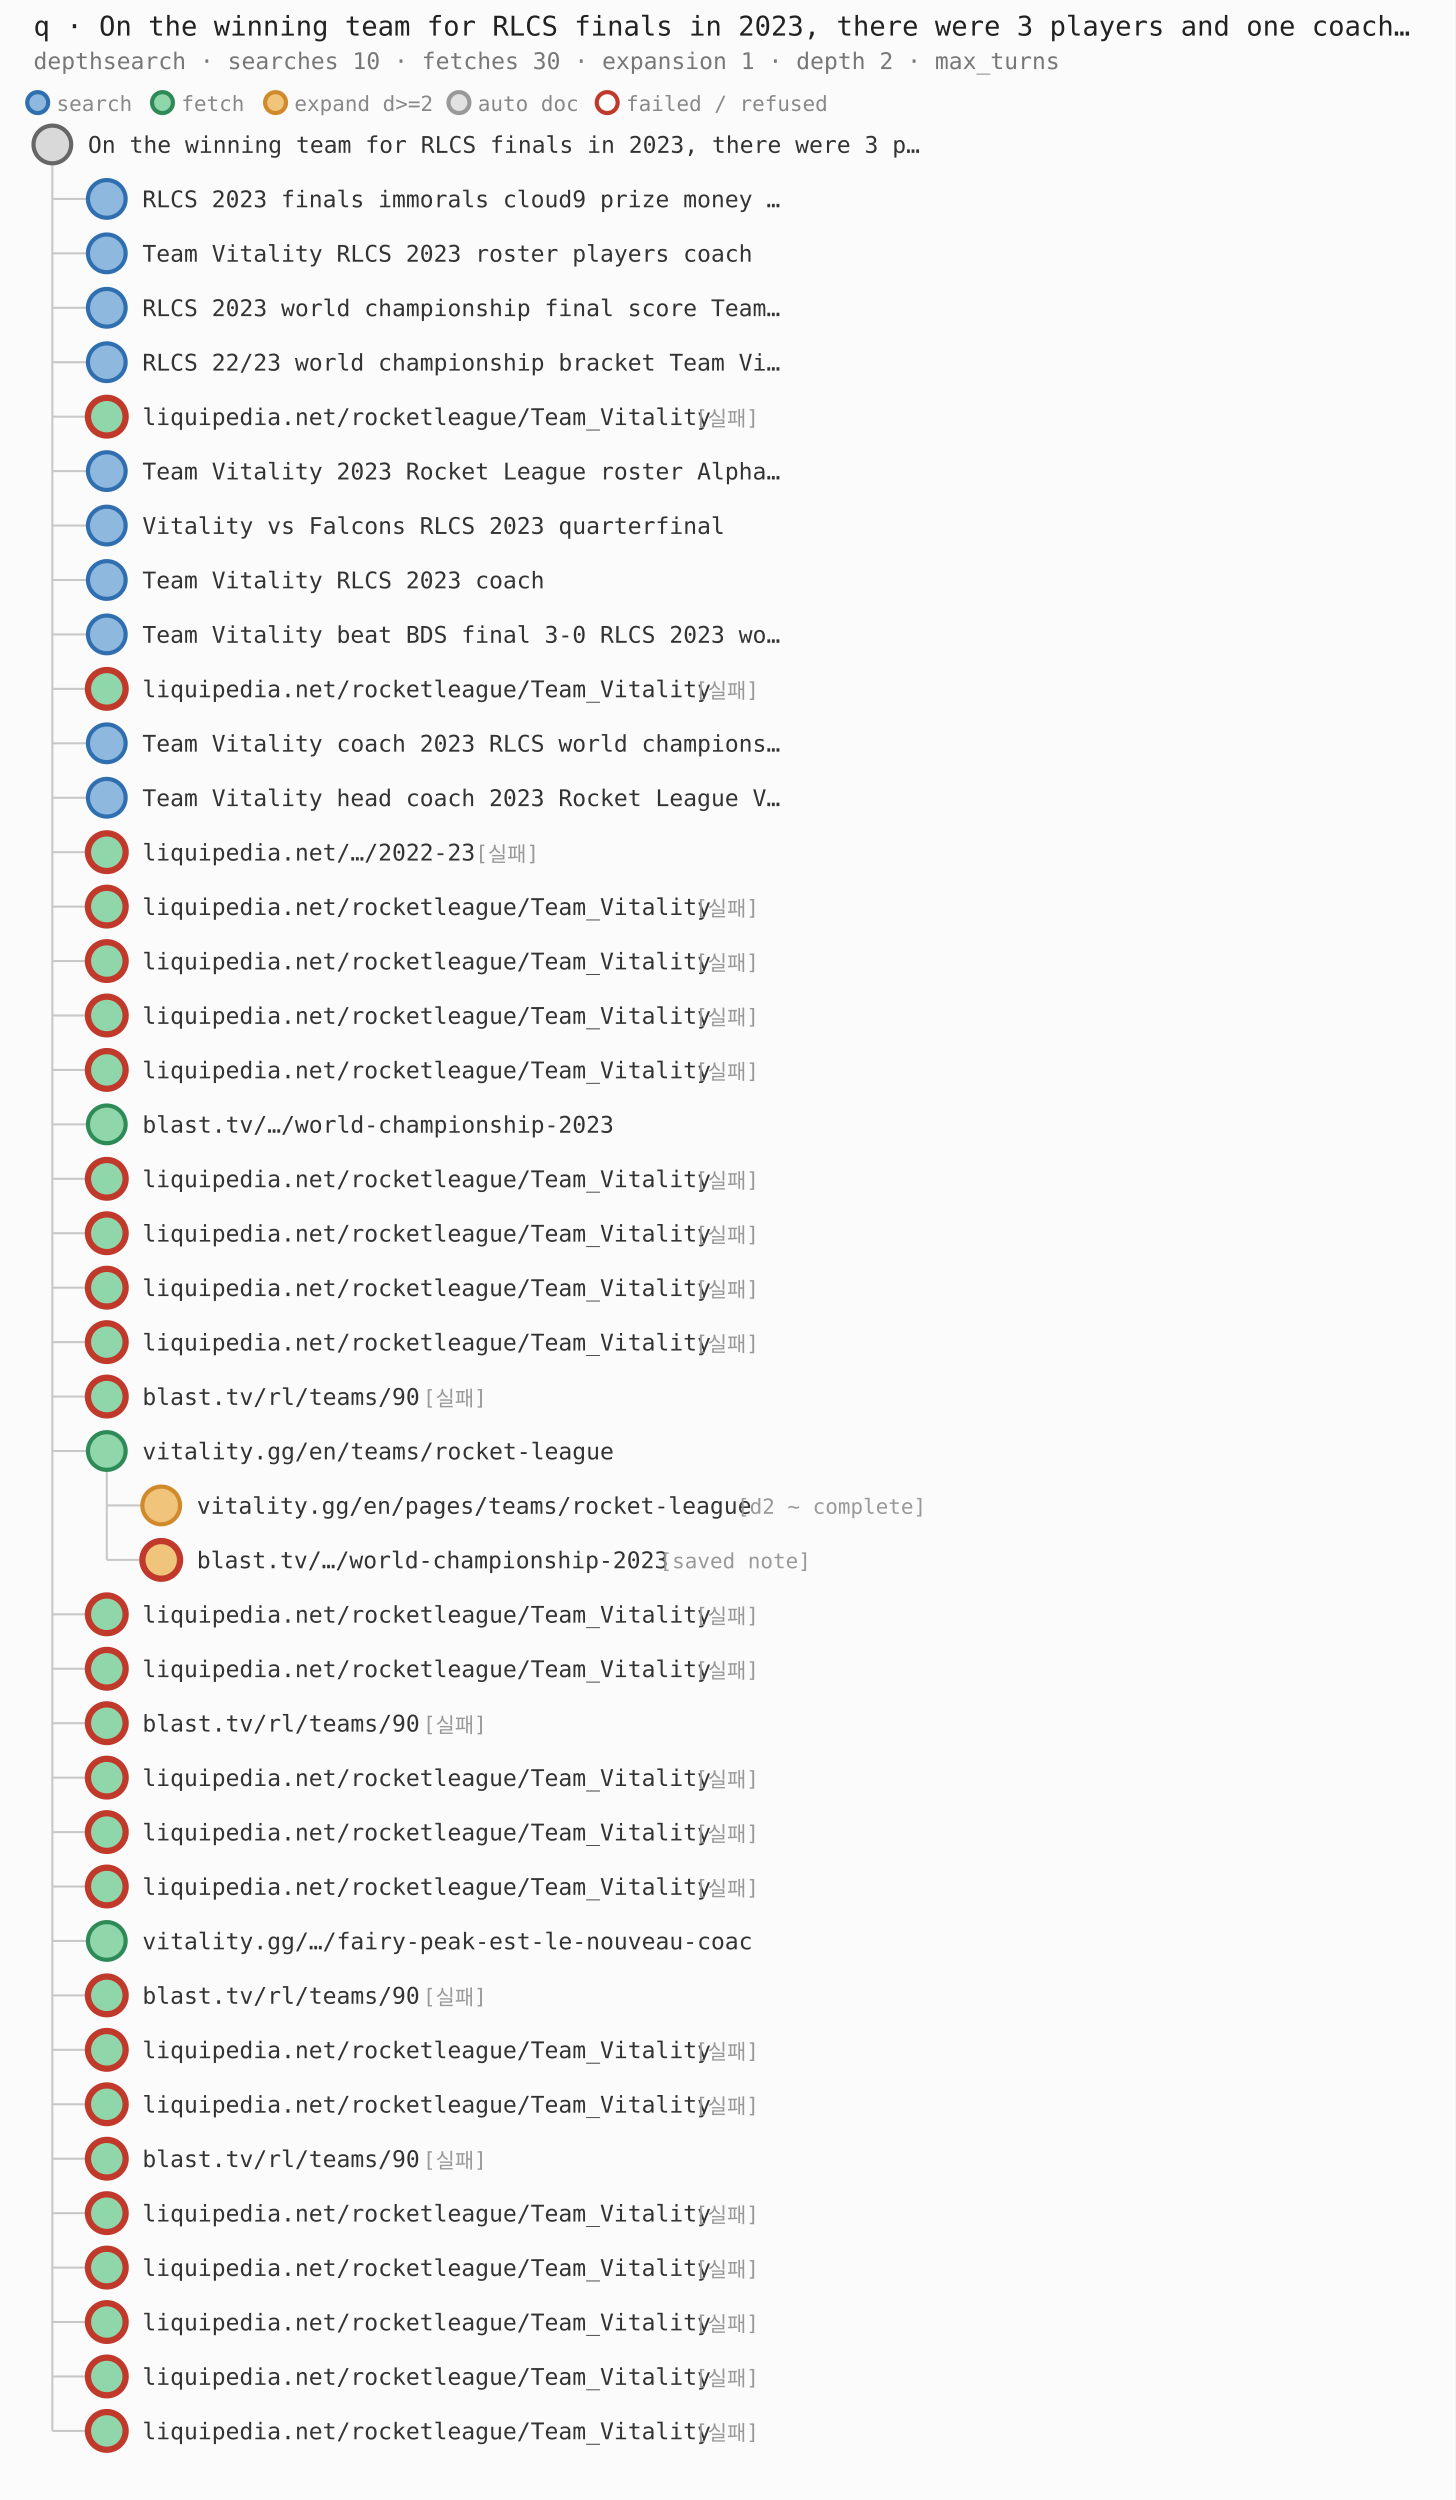
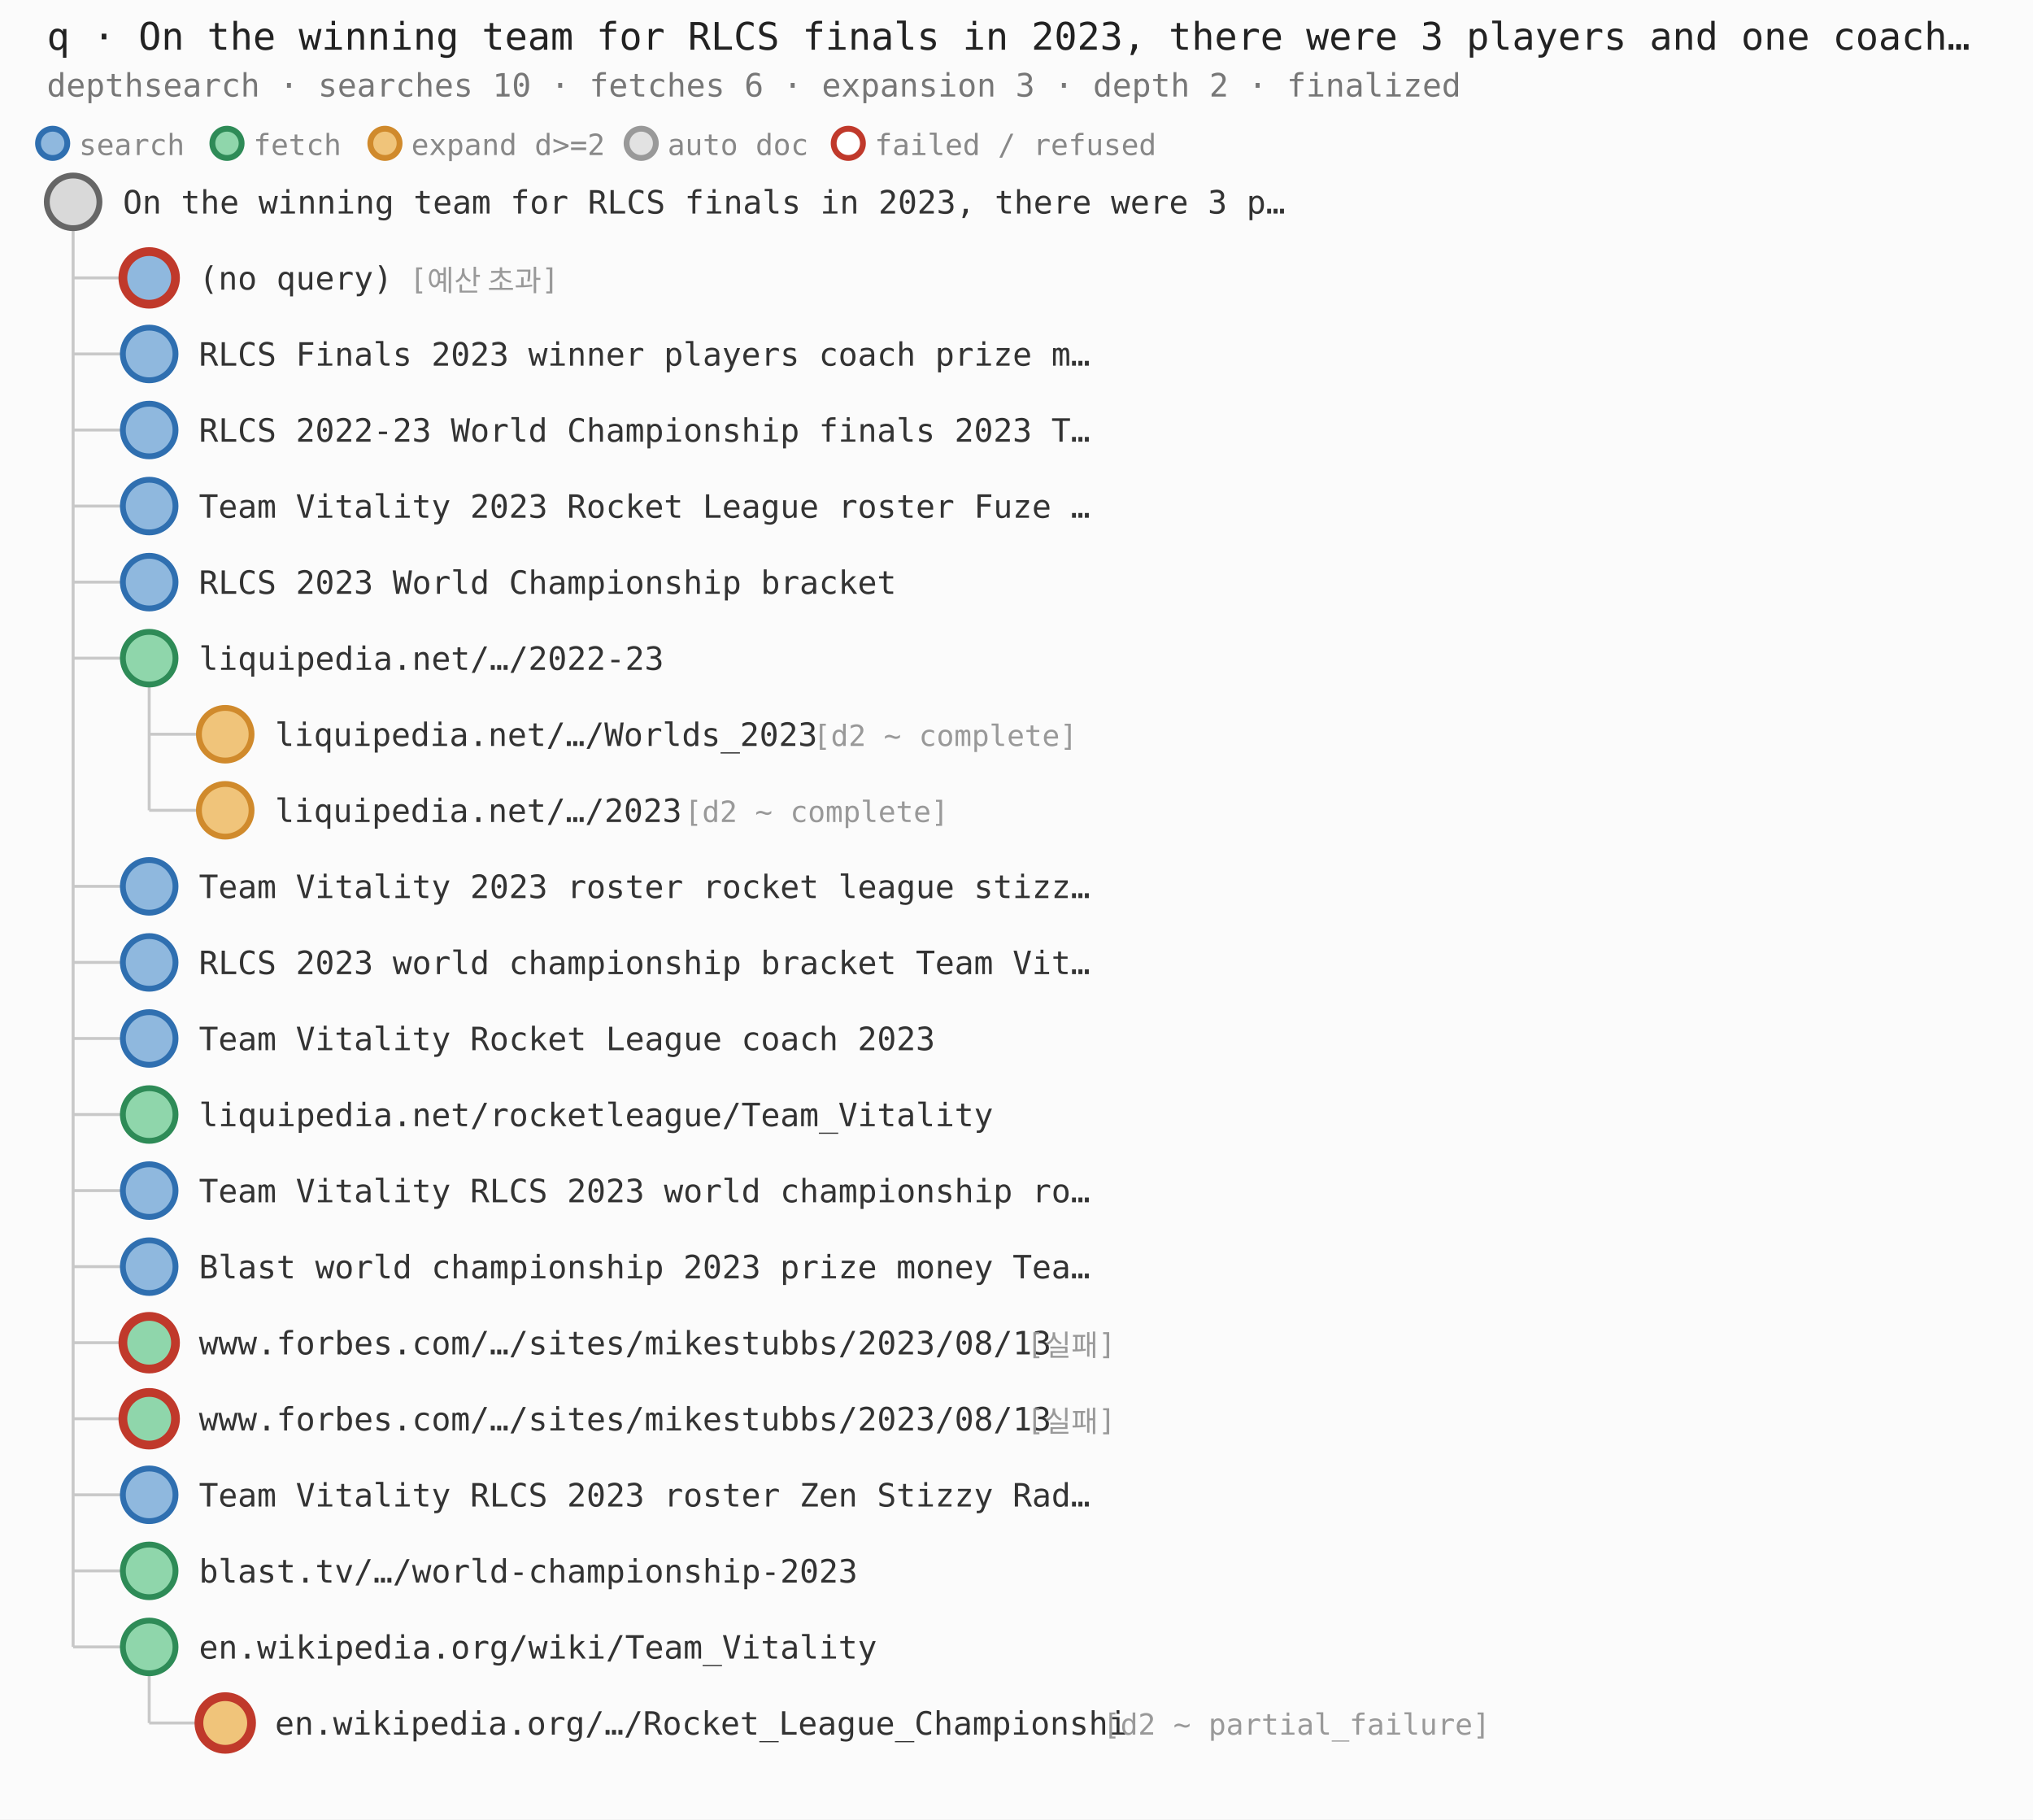
- <svg xmlns="http://www.w3.org/2000/svg" width="695" height="1194" viewBox="0 0 695 1194" font-family="monospace" font-size="11">
-   <rect width="695" height="1194" fill="#fbfbfb" />
+ <svg xmlns="http://www.w3.org/2000/svg" width="695" height="622" viewBox="0 0 695 622" font-family="monospace" font-size="11">
+   <rect width="695" height="622" fill="#fbfbfb" />
  <text x="16" y="17" font-size="13" fill="#222">q · On the winning team for RLCS finals in 2023, there were 3 players and one coach…</text>
-   <text x="16" y="33" fill="#777">depthsearch · searches 10 · fetches 30 · expansion 1 · depth 2 · max_turns</text>
+   <text x="16" y="33" fill="#777">depthsearch · searches 10 · fetches 6 · expansion 3 · depth 2 · finalized</text>
  <circle cx="18" cy="49" r="5" fill="#8fb8de" stroke="#2f6fb0" stroke-width="2" />
  <text x="27" y="53" fill="#888" font-size="10">search</text>
  <circle cx="77.6" cy="49" r="5" fill="#8fd6ab" stroke="#2e8b57" stroke-width="2" />
  <text x="86.6" y="53" fill="#888" font-size="10">fetch</text>
  <circle cx="131.6" cy="49" r="5" fill="#f0c47a" stroke="#d08a2c" stroke-width="2" />
  <text x="140.6" y="53" fill="#888" font-size="10">expand d&gt;=2</text>
  <circle cx="219.2" cy="49" r="5" fill="#e2e2e2" stroke="#999999" stroke-width="2" />
  <text x="228.2" y="53" fill="#888" font-size="10">auto doc</text>
  <circle cx="290" cy="49" r="5" fill="#fff" stroke="#c0392b" stroke-width="2" />
  <text x="299" y="53" fill="#888" font-size="10">failed / refused</text>
-   <path d="M25 78 V1161" fill="none" stroke="#c8c8c8" stroke-width="1" />
+   <path d="M25 78 V563" fill="none" stroke="#c8c8c8" stroke-width="1" />
  <path d="M25 95 H42" fill="none" stroke="#c8c8c8" stroke-width="1" />
  <path d="M25 121 H42" fill="none" stroke="#c8c8c8" stroke-width="1" />
  <path d="M25 147 H42" fill="none" stroke="#c8c8c8" stroke-width="1" />
  <path d="M25 173 H42" fill="none" stroke="#c8c8c8" stroke-width="1" />
  <path d="M25 199 H42" fill="none" stroke="#c8c8c8" stroke-width="1" />
  <path d="M25 225 H42" fill="none" stroke="#c8c8c8" stroke-width="1" />
-   <path d="M25 251 H42" fill="none" stroke="#c8c8c8" stroke-width="1" />
-   <path d="M25 277 H42" fill="none" stroke="#c8c8c8" stroke-width="1" />
  <path d="M25 303 H42" fill="none" stroke="#c8c8c8" stroke-width="1" />
  <path d="M25 329 H42" fill="none" stroke="#c8c8c8" stroke-width="1" />
  <path d="M25 355 H42" fill="none" stroke="#c8c8c8" stroke-width="1" />
  <path d="M25 381 H42" fill="none" stroke="#c8c8c8" stroke-width="1" />
  <path d="M25 407 H42" fill="none" stroke="#c8c8c8" stroke-width="1" />
  <path d="M25 433 H42" fill="none" stroke="#c8c8c8" stroke-width="1" />
  <path d="M25 459 H42" fill="none" stroke="#c8c8c8" stroke-width="1" />
  <path d="M25 485 H42" fill="none" stroke="#c8c8c8" stroke-width="1" />
  <path d="M25 511 H42" fill="none" stroke="#c8c8c8" stroke-width="1" />
  <path d="M25 537 H42" fill="none" stroke="#c8c8c8" stroke-width="1" />
  <path d="M25 563 H42" fill="none" stroke="#c8c8c8" stroke-width="1" />
-   <path d="M25 589 H42" fill="none" stroke="#c8c8c8" stroke-width="1" />
-   <path d="M25 615 H42" fill="none" stroke="#c8c8c8" stroke-width="1" />
-   <path d="M25 641 H42" fill="none" stroke="#c8c8c8" stroke-width="1" />
-   <path d="M25 667 H42" fill="none" stroke="#c8c8c8" stroke-width="1" />
-   <path d="M25 693 H42" fill="none" stroke="#c8c8c8" stroke-width="1" />
-   <path d="M25 771 H42" fill="none" stroke="#c8c8c8" stroke-width="1" />
-   <path d="M25 797 H42" fill="none" stroke="#c8c8c8" stroke-width="1" />
-   <path d="M25 823 H42" fill="none" stroke="#c8c8c8" stroke-width="1" />
-   <path d="M25 849 H42" fill="none" stroke="#c8c8c8" stroke-width="1" />
-   <path d="M25 875 H42" fill="none" stroke="#c8c8c8" stroke-width="1" />
-   <path d="M25 901 H42" fill="none" stroke="#c8c8c8" stroke-width="1" />
-   <path d="M25 927 H42" fill="none" stroke="#c8c8c8" stroke-width="1" />
-   <path d="M25 953 H42" fill="none" stroke="#c8c8c8" stroke-width="1" />
-   <path d="M25 979 H42" fill="none" stroke="#c8c8c8" stroke-width="1" />
-   <path d="M25 1005 H42" fill="none" stroke="#c8c8c8" stroke-width="1" />
-   <path d="M25 1031 H42" fill="none" stroke="#c8c8c8" stroke-width="1" />
-   <path d="M25 1057 H42" fill="none" stroke="#c8c8c8" stroke-width="1" />
-   <path d="M25 1083 H42" fill="none" stroke="#c8c8c8" stroke-width="1" />
-   <path d="M25 1109 H42" fill="none" stroke="#c8c8c8" stroke-width="1" />
-   <path d="M25 1135 H42" fill="none" stroke="#c8c8c8" stroke-width="1" />
-   <path d="M25 1161 H42" fill="none" stroke="#c8c8c8" stroke-width="1" />
-   <path d="M51 702 V745" fill="none" stroke="#c8c8c8" stroke-width="1" />
-   <path d="M51 719 H68" fill="none" stroke="#c8c8c8" stroke-width="1" />
-   <path d="M51 745 H68" fill="none" stroke="#c8c8c8" stroke-width="1" />
+   <path d="M51 234 V277" fill="none" stroke="#c8c8c8" stroke-width="1" />
+   <path d="M51 251 H68" fill="none" stroke="#c8c8c8" stroke-width="1" />
+   <path d="M51 277 H68" fill="none" stroke="#c8c8c8" stroke-width="1" />
+   <path d="M51 572 V589" fill="none" stroke="#c8c8c8" stroke-width="1" />
+   <path d="M51 589 H68" fill="none" stroke="#c8c8c8" stroke-width="1" />
  <circle cx="25" cy="69" r="9" fill="#d9d9d9" stroke="#666666" stroke-width="2" />
  <text x="42" y="73" fill="#333">On the winning team for RLCS finals in 2023, there were 3 p…</text>
-   <circle cx="51" cy="95" r="9" fill="#8fb8de" stroke="#2f6fb0" stroke-width="2" />
-   <text x="68" y="99" fill="#333">RLCS 2023 finals immorals cloud9 prize money …</text>
+   <circle cx="51" cy="95" r="9" fill="#8fb8de" stroke="#c0392b" stroke-width="3" />
+   <text x="68" y="99" fill="#333">(no query)</text>
+   <text x="140" y="99" fill="#999" font-size="10">[예산 초과]</text>
  <circle cx="51" cy="121" r="9" fill="#8fb8de" stroke="#2f6fb0" stroke-width="2" />
-   <text x="68" y="125" fill="#333">Team Vitality RLCS 2023 roster players coach</text>
+   <text x="68" y="125" fill="#333">RLCS Finals 2023 winner players coach prize m…</text>
  <circle cx="51" cy="147" r="9" fill="#8fb8de" stroke="#2f6fb0" stroke-width="2" />
-   <text x="68" y="151" fill="#333">RLCS 2023 world championship final score Team…</text>
+   <text x="68" y="151" fill="#333">RLCS 2022-23 World Championship finals 2023 T…</text>
  <circle cx="51" cy="173" r="9" fill="#8fb8de" stroke="#2f6fb0" stroke-width="2" />
-   <text x="68" y="177" fill="#333">RLCS 22/23 world championship bracket Team Vi…</text>
-   <circle cx="51" cy="199" r="9" fill="#8fd6ab" stroke="#c0392b" stroke-width="3" />
-   <text x="68" y="203" fill="#333">liquipedia.net/rocketleague/Team_Vitality</text>
-   <text x="332" y="203" fill="#999" font-size="10">[실패]</text>
-   <circle cx="51" cy="225" r="9" fill="#8fb8de" stroke="#2f6fb0" stroke-width="2" />
-   <text x="68" y="229" fill="#333">Team Vitality 2023 Rocket League roster Alpha…</text>
-   <circle cx="51" cy="251" r="9" fill="#8fb8de" stroke="#2f6fb0" stroke-width="2" />
-   <text x="68" y="255" fill="#333">Vitality vs Falcons RLCS 2023 quarterfinal</text>
-   <circle cx="51" cy="277" r="9" fill="#8fb8de" stroke="#2f6fb0" stroke-width="2" />
-   <text x="68" y="281" fill="#333">Team Vitality RLCS 2023 coach</text>
+   <text x="68" y="177" fill="#333">Team Vitality 2023 Rocket League roster Fuze …</text>
+   <circle cx="51" cy="199" r="9" fill="#8fb8de" stroke="#2f6fb0" stroke-width="2" />
+   <text x="68" y="203" fill="#333">RLCS 2023 World Championship bracket</text>
+   <circle cx="51" cy="225" r="9" fill="#8fd6ab" stroke="#2e8b57" stroke-width="2" />
+   <text x="68" y="229" fill="#333">liquipedia.net/…/2022-23</text>
+   <circle cx="77" cy="251" r="9" fill="#f0c47a" stroke="#d08a2c" stroke-width="2" />
+   <text x="94" y="255" fill="#333">liquipedia.net/…/Worlds_2023</text>
+   <text x="278" y="255" fill="#999" font-size="10">[d2 ~ complete]</text>
+   <circle cx="77" cy="277" r="9" fill="#f0c47a" stroke="#d08a2c" stroke-width="2" />
+   <text x="94" y="281" fill="#333">liquipedia.net/…/2023</text>
+   <text x="234" y="281" fill="#999" font-size="10">[d2 ~ complete]</text>
  <circle cx="51" cy="303" r="9" fill="#8fb8de" stroke="#2f6fb0" stroke-width="2" />
-   <text x="68" y="307" fill="#333">Team Vitality beat BDS final 3-0 RLCS 2023 wo…</text>
-   <circle cx="51" cy="329" r="9" fill="#8fd6ab" stroke="#c0392b" stroke-width="3" />
-   <text x="68" y="333" fill="#333">liquipedia.net/rocketleague/Team_Vitality</text>
-   <text x="332" y="333" fill="#999" font-size="10">[실패]</text>
+   <text x="68" y="307" fill="#333">Team Vitality 2023 roster rocket league stizz…</text>
+   <circle cx="51" cy="329" r="9" fill="#8fb8de" stroke="#2f6fb0" stroke-width="2" />
+   <text x="68" y="333" fill="#333">RLCS 2023 world championship bracket Team Vit…</text>
  <circle cx="51" cy="355" r="9" fill="#8fb8de" stroke="#2f6fb0" stroke-width="2" />
-   <text x="68" y="359" fill="#333">Team Vitality coach 2023 RLCS world champions…</text>
-   <circle cx="51" cy="381" r="9" fill="#8fb8de" stroke="#2f6fb0" stroke-width="2" />
-   <text x="68" y="385" fill="#333">Team Vitality head coach 2023 Rocket League V…</text>
-   <circle cx="51" cy="407" r="9" fill="#8fd6ab" stroke="#c0392b" stroke-width="3" />
-   <text x="68" y="411" fill="#333">liquipedia.net/…/2022-23</text>
-   <text x="227" y="411" fill="#999" font-size="10">[실패]</text>
-   <circle cx="51" cy="433" r="9" fill="#8fd6ab" stroke="#c0392b" stroke-width="3" />
-   <text x="68" y="437" fill="#333">liquipedia.net/rocketleague/Team_Vitality</text>
-   <text x="332" y="437" fill="#999" font-size="10">[실패]</text>
+   <text x="68" y="359" fill="#333">Team Vitality Rocket League coach 2023</text>
+   <circle cx="51" cy="381" r="9" fill="#8fd6ab" stroke="#2e8b57" stroke-width="2" />
+   <text x="68" y="385" fill="#333">liquipedia.net/rocketleague/Team_Vitality</text>
+   <circle cx="51" cy="407" r="9" fill="#8fb8de" stroke="#2f6fb0" stroke-width="2" />
+   <text x="68" y="411" fill="#333">Team Vitality RLCS 2023 world championship ro…</text>
+   <circle cx="51" cy="433" r="9" fill="#8fb8de" stroke="#2f6fb0" stroke-width="2" />
+   <text x="68" y="437" fill="#333">Blast world championship 2023 prize money Tea…</text>
  <circle cx="51" cy="459" r="9" fill="#8fd6ab" stroke="#c0392b" stroke-width="3" />
-   <text x="68" y="463" fill="#333">liquipedia.net/rocketleague/Team_Vitality</text>
-   <text x="332" y="463" fill="#999" font-size="10">[실패]</text>
+   <text x="68" y="463" fill="#333">www.forbes.com/…/sites/mikestubbs/2023/08/13</text>
+   <text x="351" y="463" fill="#999" font-size="10">[실패]</text>
  <circle cx="51" cy="485" r="9" fill="#8fd6ab" stroke="#c0392b" stroke-width="3" />
-   <text x="68" y="489" fill="#333">liquipedia.net/rocketleague/Team_Vitality</text>
-   <text x="332" y="489" fill="#999" font-size="10">[실패]</text>
-   <circle cx="51" cy="511" r="9" fill="#8fd6ab" stroke="#c0392b" stroke-width="3" />
-   <text x="68" y="515" fill="#333">liquipedia.net/rocketleague/Team_Vitality</text>
-   <text x="332" y="515" fill="#999" font-size="10">[실패]</text>
+   <text x="68" y="489" fill="#333">www.forbes.com/…/sites/mikestubbs/2023/08/13</text>
+   <text x="351" y="489" fill="#999" font-size="10">[실패]</text>
+   <circle cx="51" cy="511" r="9" fill="#8fb8de" stroke="#2f6fb0" stroke-width="2" />
+   <text x="68" y="515" fill="#333">Team Vitality RLCS 2023 roster Zen Stizzy Rad…</text>
  <circle cx="51" cy="537" r="9" fill="#8fd6ab" stroke="#2e8b57" stroke-width="2" />
  <text x="68" y="541" fill="#333">blast.tv/…/world-championship-2023</text>
-   <circle cx="51" cy="563" r="9" fill="#8fd6ab" stroke="#c0392b" stroke-width="3" />
-   <text x="68" y="567" fill="#333">liquipedia.net/rocketleague/Team_Vitality</text>
-   <text x="332" y="567" fill="#999" font-size="10">[실패]</text>
-   <circle cx="51" cy="589" r="9" fill="#8fd6ab" stroke="#c0392b" stroke-width="3" />
-   <text x="68" y="593" fill="#333">liquipedia.net/rocketleague/Team_Vitality</text>
-   <text x="332" y="593" fill="#999" font-size="10">[실패]</text>
-   <circle cx="51" cy="615" r="9" fill="#8fd6ab" stroke="#c0392b" stroke-width="3" />
-   <text x="68" y="619" fill="#333">liquipedia.net/rocketleague/Team_Vitality</text>
-   <text x="332" y="619" fill="#999" font-size="10">[실패]</text>
-   <circle cx="51" cy="641" r="9" fill="#8fd6ab" stroke="#c0392b" stroke-width="3" />
-   <text x="68" y="645" fill="#333">liquipedia.net/rocketleague/Team_Vitality</text>
-   <text x="332" y="645" fill="#999" font-size="10">[실패]</text>
-   <circle cx="51" cy="667" r="9" fill="#8fd6ab" stroke="#c0392b" stroke-width="3" />
-   <text x="68" y="671" fill="#333">blast.tv/rl/teams/90</text>
-   <text x="202" y="671" fill="#999" font-size="10">[실패]</text>
-   <circle cx="51" cy="693" r="9" fill="#8fd6ab" stroke="#2e8b57" stroke-width="2" />
-   <text x="68" y="697" fill="#333">vitality.gg/en/teams/rocket-league</text>
-   <circle cx="77" cy="719" r="9" fill="#f0c47a" stroke="#d08a2c" stroke-width="2" />
-   <text x="94" y="723" fill="#333">vitality.gg/en/pages/teams/rocket-league</text>
-   <text x="352" y="723" fill="#999" font-size="10">[d2 ~ complete]</text>
-   <circle cx="77" cy="745" r="9" fill="#f0c47a" stroke="#c0392b" stroke-width="3" />
-   <text x="94" y="749" fill="#333">blast.tv/…/world-championship-2023</text>
-   <text x="315" y="749" fill="#999" font-size="10">[saved note]</text>
-   <circle cx="51" cy="771" r="9" fill="#8fd6ab" stroke="#c0392b" stroke-width="3" />
-   <text x="68" y="775" fill="#333">liquipedia.net/rocketleague/Team_Vitality</text>
-   <text x="332" y="775" fill="#999" font-size="10">[실패]</text>
-   <circle cx="51" cy="797" r="9" fill="#8fd6ab" stroke="#c0392b" stroke-width="3" />
-   <text x="68" y="801" fill="#333">liquipedia.net/rocketleague/Team_Vitality</text>
-   <text x="332" y="801" fill="#999" font-size="10">[실패]</text>
-   <circle cx="51" cy="823" r="9" fill="#8fd6ab" stroke="#c0392b" stroke-width="3" />
-   <text x="68" y="827" fill="#333">blast.tv/rl/teams/90</text>
-   <text x="202" y="827" fill="#999" font-size="10">[실패]</text>
-   <circle cx="51" cy="849" r="9" fill="#8fd6ab" stroke="#c0392b" stroke-width="3" />
-   <text x="68" y="853" fill="#333">liquipedia.net/rocketleague/Team_Vitality</text>
-   <text x="332" y="853" fill="#999" font-size="10">[실패]</text>
-   <circle cx="51" cy="875" r="9" fill="#8fd6ab" stroke="#c0392b" stroke-width="3" />
-   <text x="68" y="879" fill="#333">liquipedia.net/rocketleague/Team_Vitality</text>
-   <text x="332" y="879" fill="#999" font-size="10">[실패]</text>
-   <circle cx="51" cy="901" r="9" fill="#8fd6ab" stroke="#c0392b" stroke-width="3" />
-   <text x="68" y="905" fill="#333">liquipedia.net/rocketleague/Team_Vitality</text>
-   <text x="332" y="905" fill="#999" font-size="10">[실패]</text>
-   <circle cx="51" cy="927" r="9" fill="#8fd6ab" stroke="#2e8b57" stroke-width="2" />
-   <text x="68" y="931" fill="#333">vitality.gg/…/fairy-peak-est-le-nouveau-coac</text>
-   <circle cx="51" cy="953" r="9" fill="#8fd6ab" stroke="#c0392b" stroke-width="3" />
-   <text x="68" y="957" fill="#333">blast.tv/rl/teams/90</text>
-   <text x="202" y="957" fill="#999" font-size="10">[실패]</text>
-   <circle cx="51" cy="979" r="9" fill="#8fd6ab" stroke="#c0392b" stroke-width="3" />
-   <text x="68" y="983" fill="#333">liquipedia.net/rocketleague/Team_Vitality</text>
-   <text x="332" y="983" fill="#999" font-size="10">[실패]</text>
-   <circle cx="51" cy="1005" r="9" fill="#8fd6ab" stroke="#c0392b" stroke-width="3" />
-   <text x="68" y="1009" fill="#333">liquipedia.net/rocketleague/Team_Vitality</text>
-   <text x="332" y="1009" fill="#999" font-size="10">[실패]</text>
-   <circle cx="51" cy="1031" r="9" fill="#8fd6ab" stroke="#c0392b" stroke-width="3" />
-   <text x="68" y="1035" fill="#333">blast.tv/rl/teams/90</text>
-   <text x="202" y="1035" fill="#999" font-size="10">[실패]</text>
-   <circle cx="51" cy="1057" r="9" fill="#8fd6ab" stroke="#c0392b" stroke-width="3" />
-   <text x="68" y="1061" fill="#333">liquipedia.net/rocketleague/Team_Vitality</text>
-   <text x="332" y="1061" fill="#999" font-size="10">[실패]</text>
-   <circle cx="51" cy="1083" r="9" fill="#8fd6ab" stroke="#c0392b" stroke-width="3" />
-   <text x="68" y="1087" fill="#333">liquipedia.net/rocketleague/Team_Vitality</text>
-   <text x="332" y="1087" fill="#999" font-size="10">[실패]</text>
-   <circle cx="51" cy="1109" r="9" fill="#8fd6ab" stroke="#c0392b" stroke-width="3" />
-   <text x="68" y="1113" fill="#333">liquipedia.net/rocketleague/Team_Vitality</text>
-   <text x="332" y="1113" fill="#999" font-size="10">[실패]</text>
-   <circle cx="51" cy="1135" r="9" fill="#8fd6ab" stroke="#c0392b" stroke-width="3" />
-   <text x="68" y="1139" fill="#333">liquipedia.net/rocketleague/Team_Vitality</text>
-   <text x="332" y="1139" fill="#999" font-size="10">[실패]</text>
-   <circle cx="51" cy="1161" r="9" fill="#8fd6ab" stroke="#c0392b" stroke-width="3" />
-   <text x="68" y="1165" fill="#333">liquipedia.net/rocketleague/Team_Vitality</text>
-   <text x="332" y="1165" fill="#999" font-size="10">[실패]</text>
+   <circle cx="51" cy="563" r="9" fill="#8fd6ab" stroke="#2e8b57" stroke-width="2" />
+   <text x="68" y="567" fill="#333">en.wikipedia.org/wiki/Team_Vitality</text>
+   <circle cx="77" cy="589" r="9" fill="#f0c47a" stroke="#c0392b" stroke-width="3" />
+   <text x="94" y="593" fill="#333">en.wikipedia.org/…/Rocket_League_Championshi</text>
+   <text x="377" y="593" fill="#999" font-size="10">[d2 ~ partial_failure]</text>
</svg>
